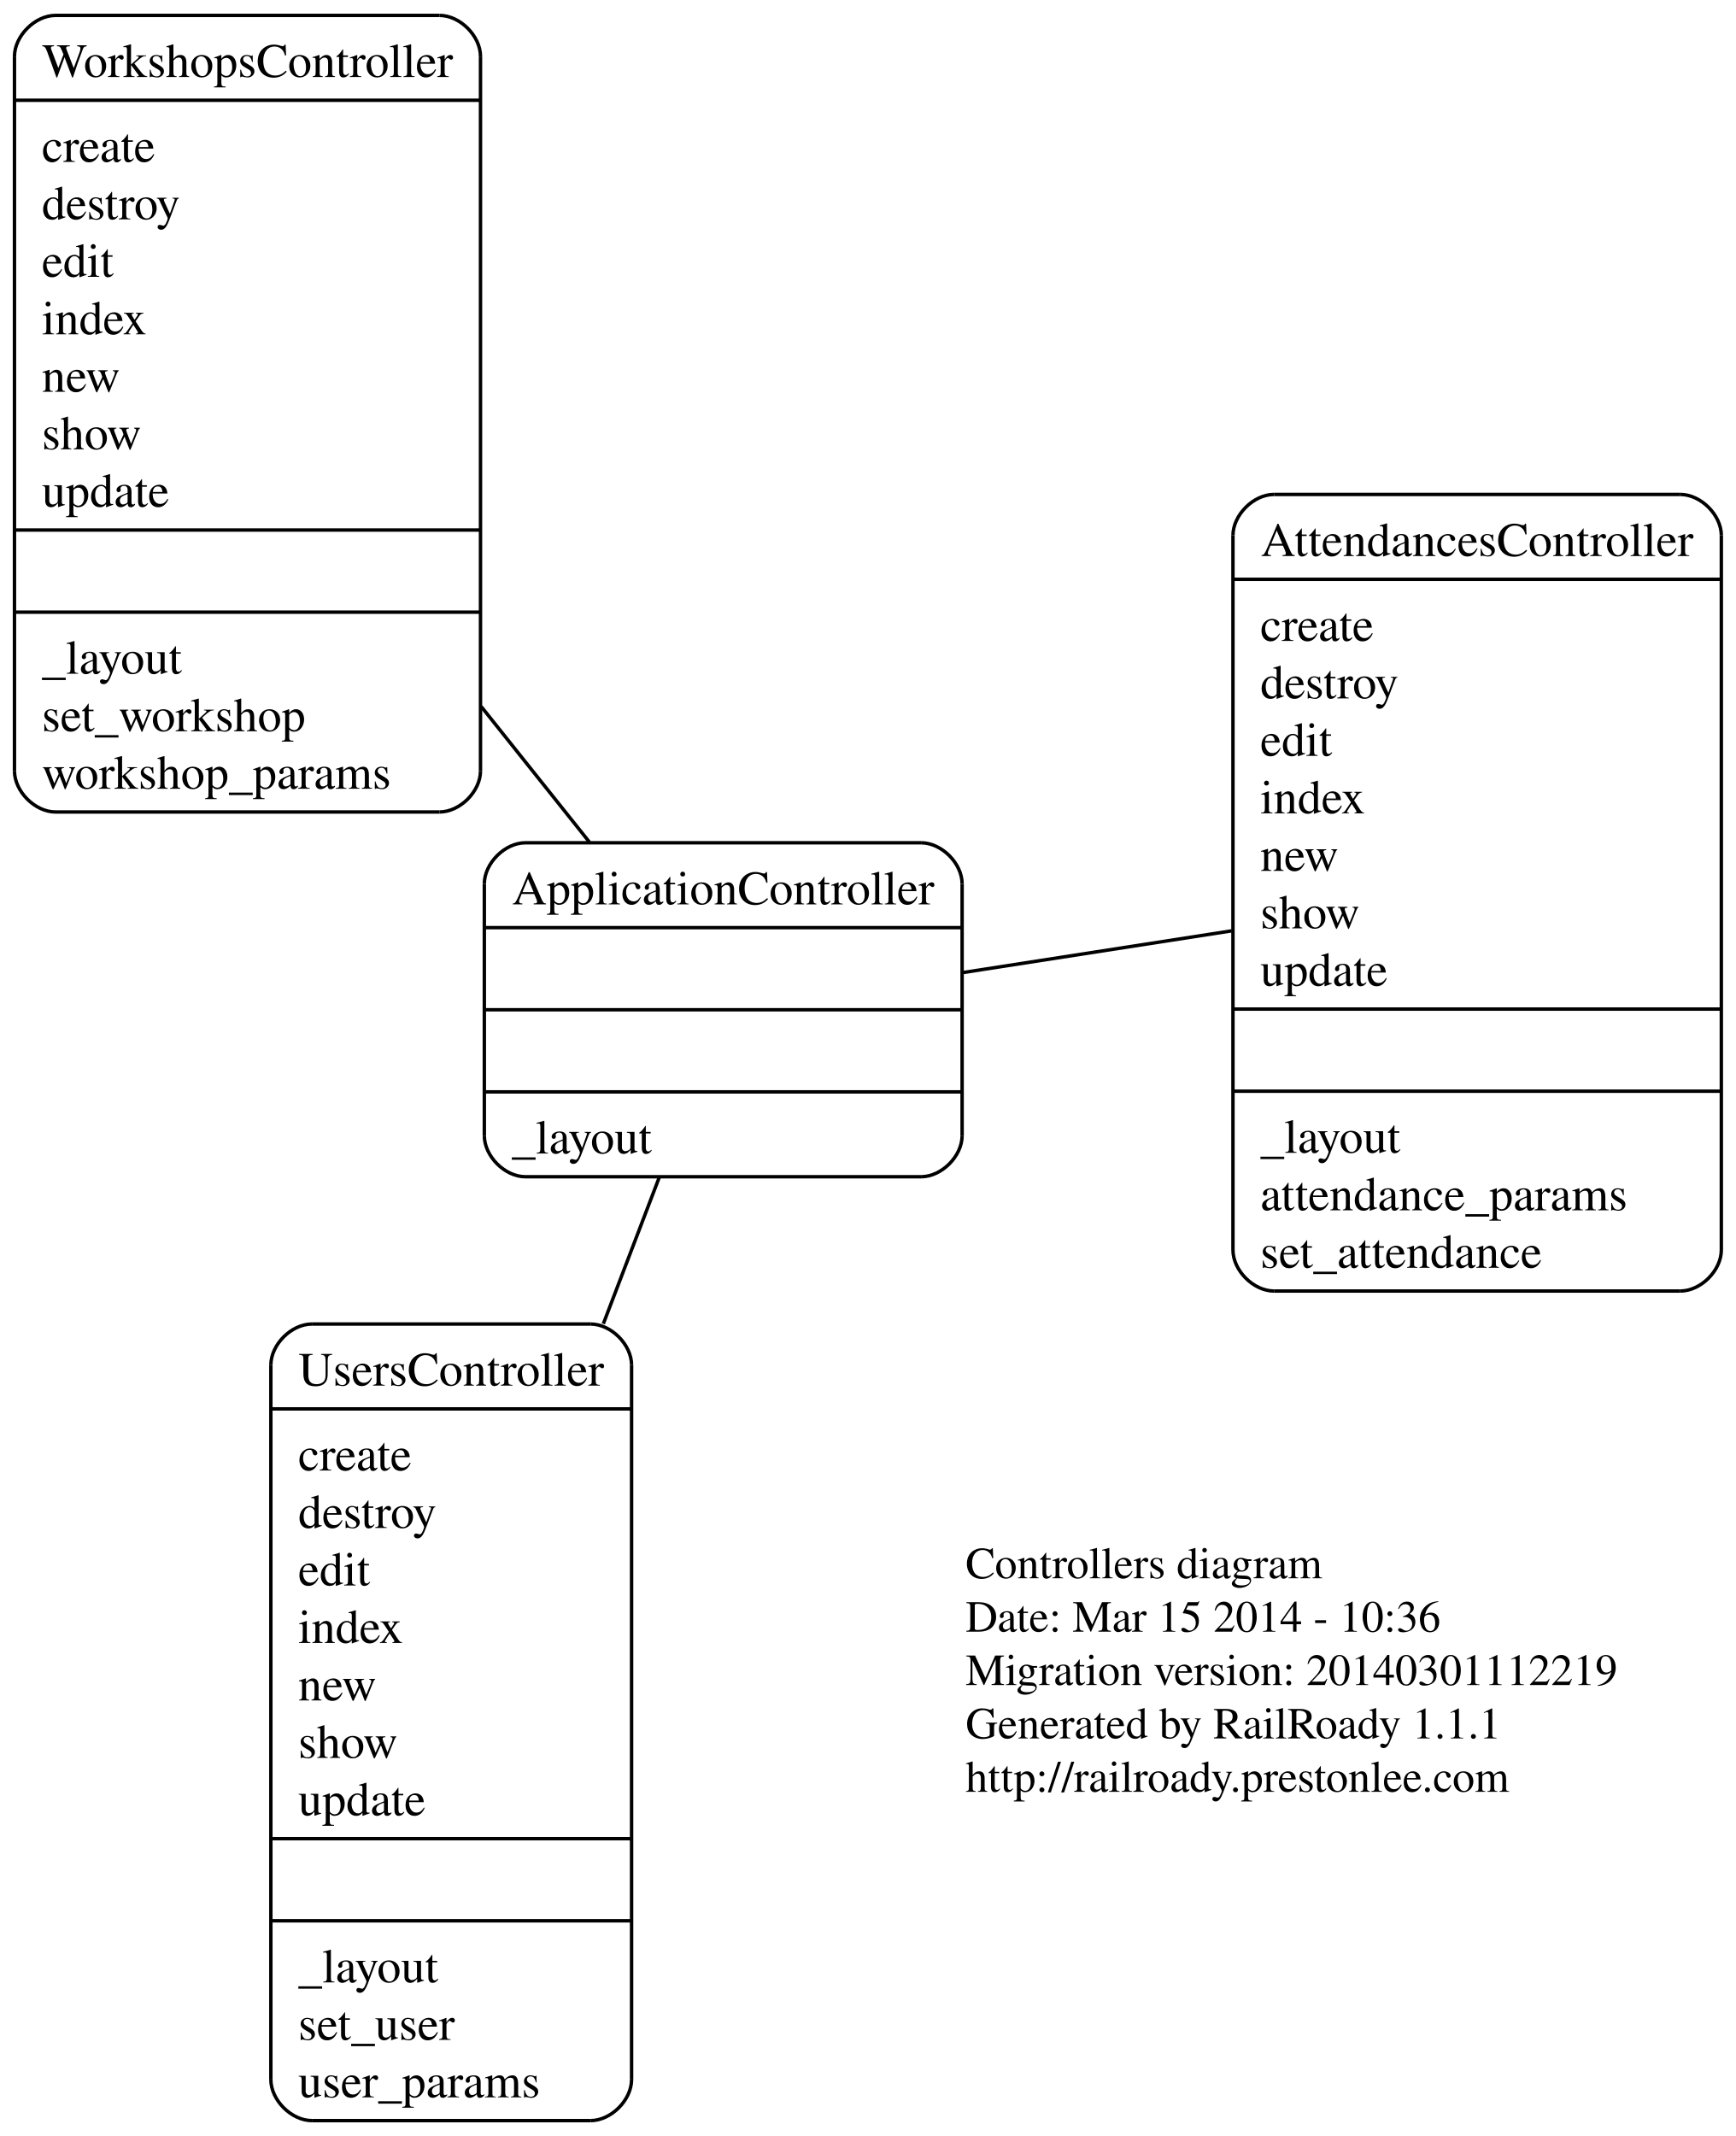
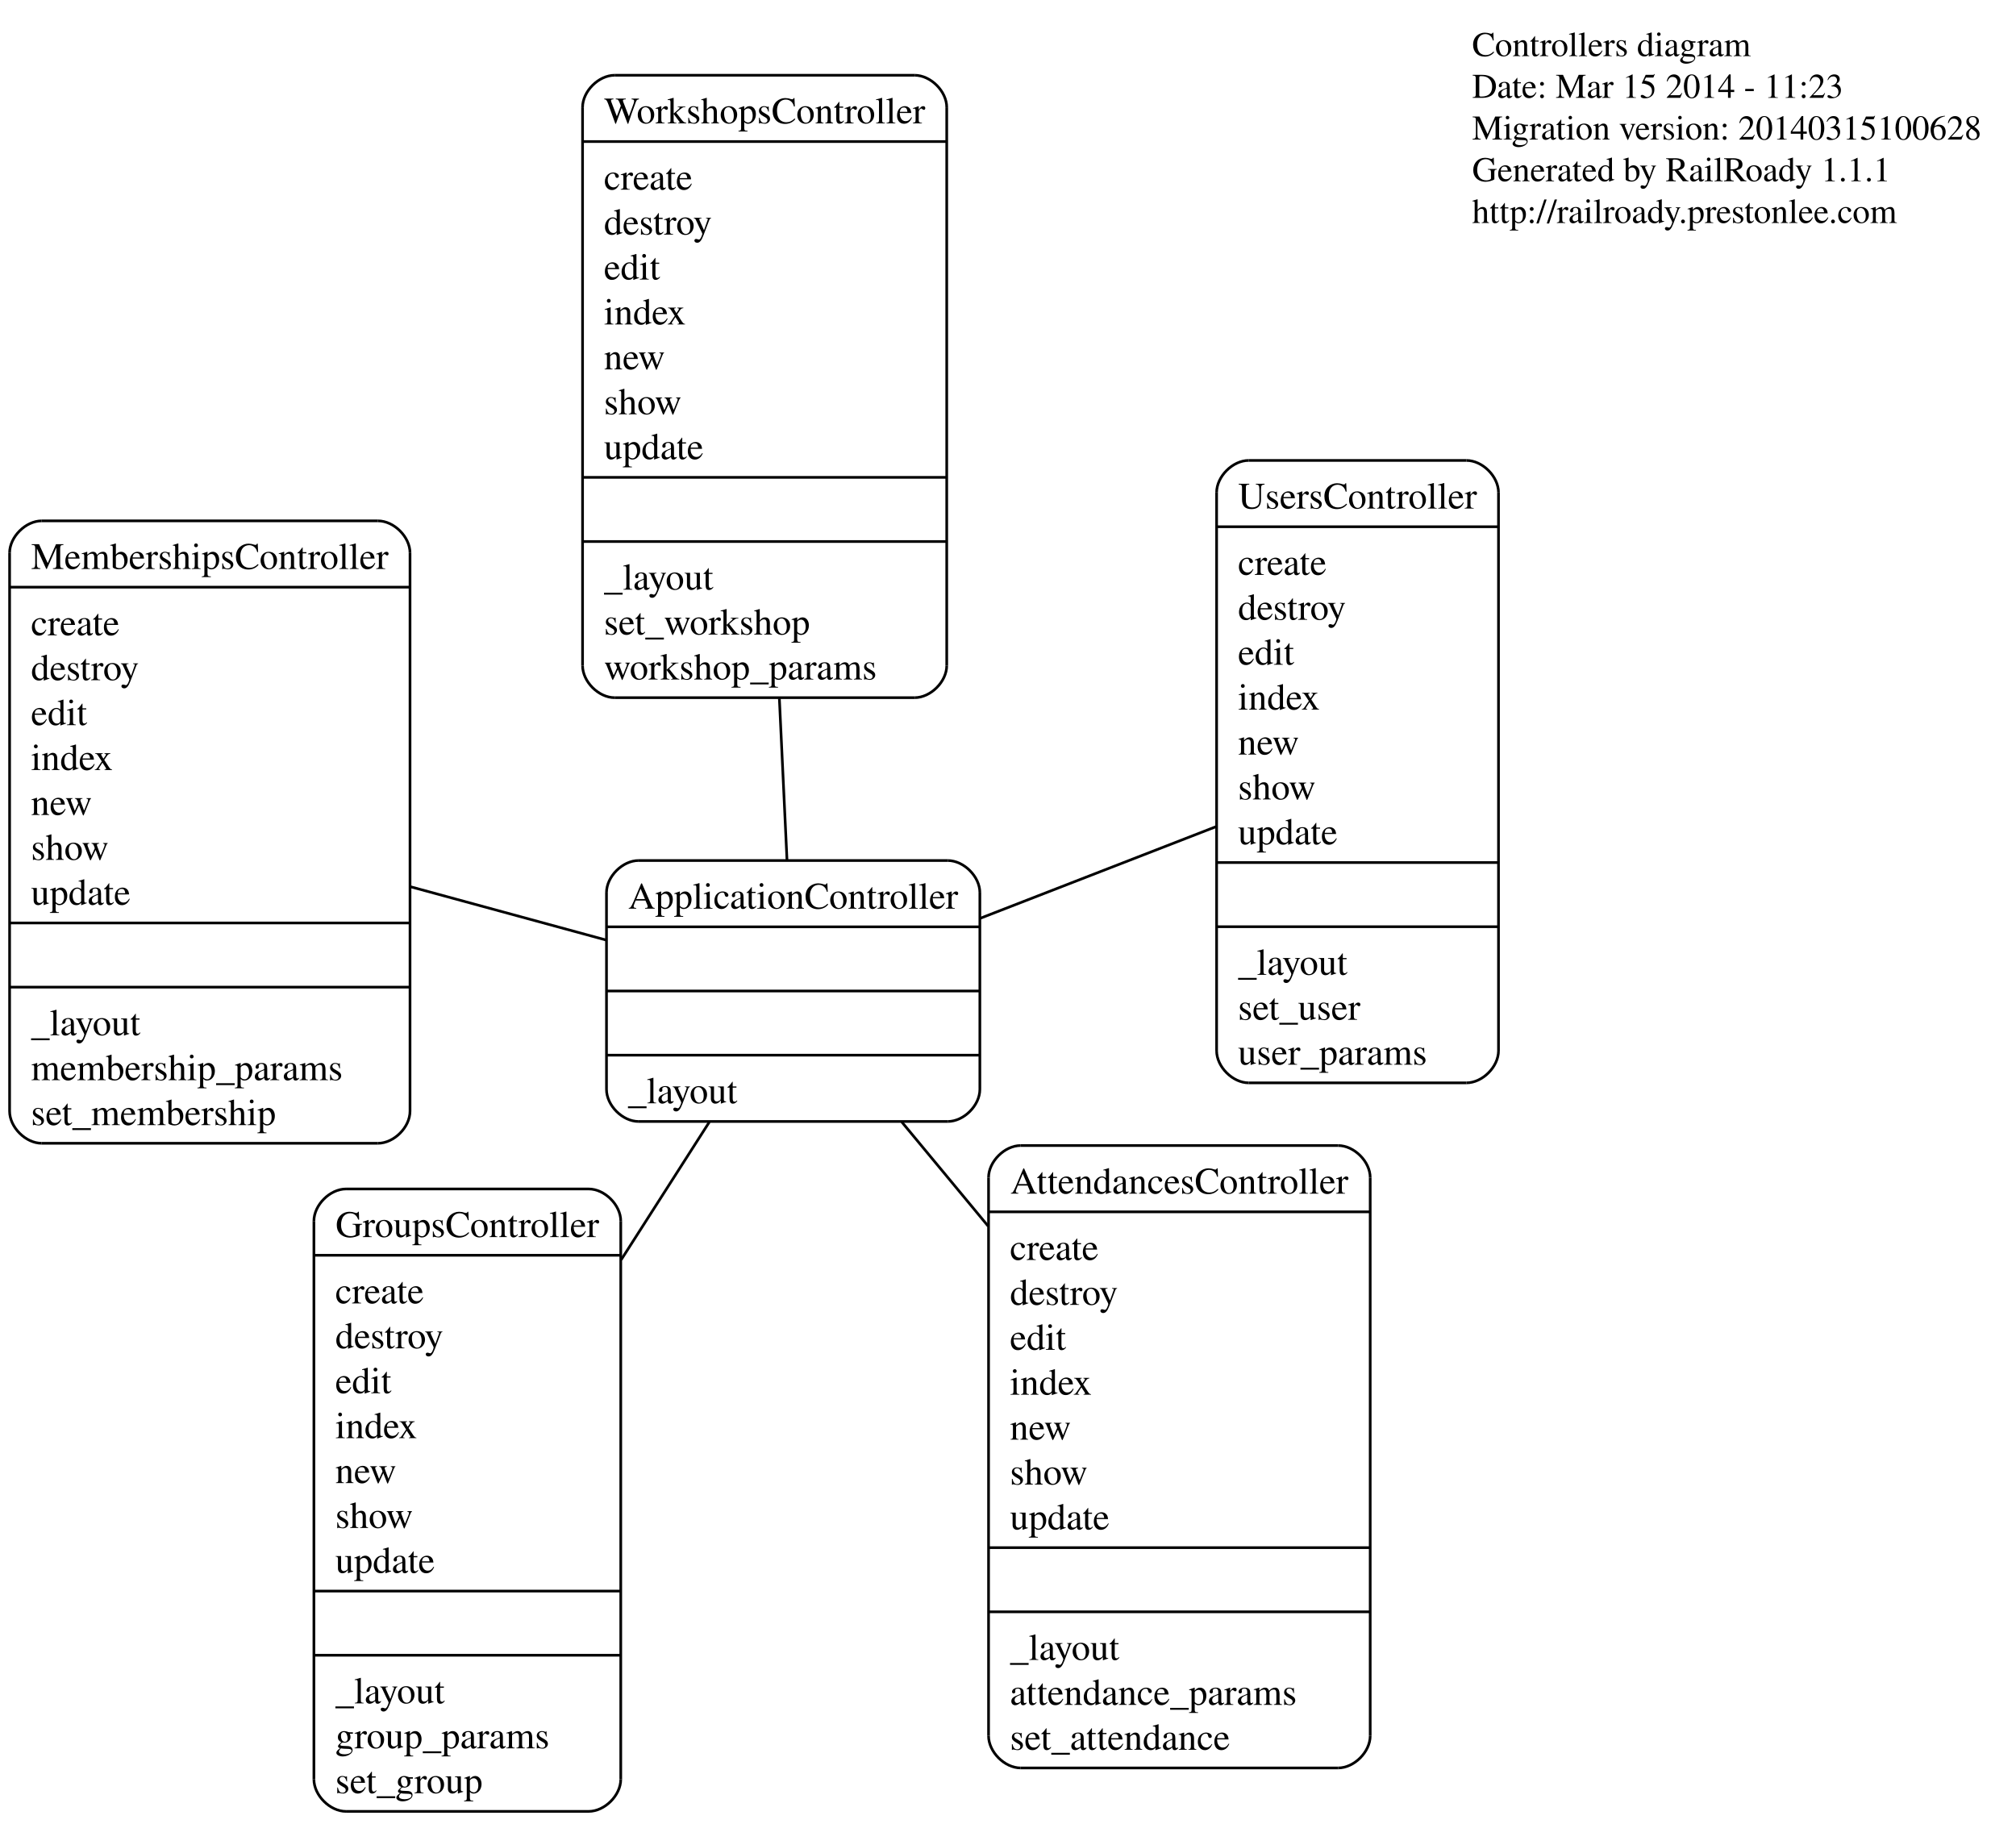
- <svg xmlns="http://www.w3.org/2000/svg" width="507pt" height="624pt" viewBox="0.00 0.00 506.63 624.24">
-   <g id="graph1" class="graph" transform="scale(1 1) rotate(0) translate(4 620.244)">
-     <polygon fill="white" stroke="white" points="-4,5 -4,-620.244 503.63,-620.244 503.63,5 -4,5" />
+ <svg xmlns="http://www.w3.org/2000/svg" width="754pt" height="682pt" viewBox="0.00 0.00 753.94 682.00">
+   <g id="graph1" class="graph" transform="scale(1 1) rotate(0) translate(4 678)">
+     <polygon fill="white" stroke="white" points="-4,5 -4,-678 750.936,-678 750.936,5 -4,5" />
    <g id="node1" class="node">
-       <text text-anchor="start" x="277.949" y="-159" font-family="Times,serif" font-size="13.00">Controllers diagram</text>
-       <text text-anchor="start" x="277.949" y="-143.4" font-family="Times,serif" font-size="13.00">Date: Mar 15 2014 - 10:36</text>
-       <text text-anchor="start" x="277.949" y="-127.8" font-family="Times,serif" font-size="13.00">Migration version: 20140301112219</text>
-       <text text-anchor="start" x="277.949" y="-112.2" font-family="Times,serif" font-size="13.00">Generated by RailRoady 1.1.1</text>
-       <text text-anchor="start" x="277.949" y="-96.6" font-family="Times,serif" font-size="13.00">http://railroady.prestonlee.com</text>
+       <text text-anchor="start" x="546.56" y="-657" font-family="Times,serif" font-size="13.00">Controllers diagram</text>
+       <text text-anchor="start" x="546.56" y="-641.4" font-family="Times,serif" font-size="13.00">Date: Mar 15 2014 - 11:23</text>
+       <text text-anchor="start" x="546.56" y="-625.8" font-family="Times,serif" font-size="13.00">Migration version: 20140315100628</text>
+       <text text-anchor="start" x="546.56" y="-610.2" font-family="Times,serif" font-size="13.00">Generated by RailRoady 1.1.1</text>
+       <text text-anchor="start" x="546.56" y="-594.6" font-family="Times,serif" font-size="13.00">http://railroady.prestonlee.com</text>
    </g>
    <g id="node2" class="node">
-       <polyline fill="none" stroke="black" points="149.273,-276.344 264.915,-276.344 " />
-       <path fill="none" stroke="black" d="M264.915,-276.344C270.915,-276.344 276.915,-282.344 276.915,-288.344" />
-       <polyline fill="none" stroke="black" points="276.915,-288.344 276.915,-361.944 " />
-       <path fill="none" stroke="black" d="M276.915,-361.944C276.915,-367.944 270.915,-373.944 264.915,-373.944" />
-       <polyline fill="none" stroke="black" points="264.915,-373.944 149.273,-373.944 " />
-       <path fill="none" stroke="black" d="M149.273,-373.944C143.273,-373.944 137.273,-367.944 137.273,-361.944" />
-       <polyline fill="none" stroke="black" points="137.273,-361.944 137.273,-288.344 " />
-       <path fill="none" stroke="black" d="M137.273,-288.344C137.273,-282.344 143.273,-276.344 149.273,-276.344" />
-       <text text-anchor="middle" x="207.094" y="-355.944" font-family="Times,serif" font-size="14.00">ApplicationController</text>
-       <polyline fill="none" stroke="black" points="137.273,-349.144 276.915,-349.144 " />
-       <polyline fill="none" stroke="black" points="137.273,-325.144 276.915,-325.144 " />
-       <polyline fill="none" stroke="black" points="137.273,-301.144 276.915,-301.144 " />
-       <text text-anchor="start" x="145.273" y="-283.144" font-family="Times,serif" font-size="14.00">_layout</text>
+       <polyline fill="none" stroke="black" points="234.803,-258.543 350.444,-258.543 " />
+       <path fill="none" stroke="black" d="M350.444,-258.543C356.444,-258.543 362.444,-264.543 362.444,-270.543" />
+       <polyline fill="none" stroke="black" points="362.444,-270.543 362.444,-344.143 " />
+       <path fill="none" stroke="black" d="M362.444,-344.143C362.444,-350.143 356.444,-356.143 350.444,-356.143" />
+       <polyline fill="none" stroke="black" points="350.444,-356.143 234.803,-356.143 " />
+       <path fill="none" stroke="black" d="M234.803,-356.143C228.803,-356.143 222.803,-350.143 222.803,-344.143" />
+       <polyline fill="none" stroke="black" points="222.803,-344.143 222.803,-270.543 " />
+       <path fill="none" stroke="black" d="M222.803,-270.543C222.803,-264.543 228.803,-258.543 234.803,-258.543" />
+       <text text-anchor="middle" x="292.624" y="-338.143" font-family="Times,serif" font-size="14.00">ApplicationController</text>
+       <polyline fill="none" stroke="black" points="222.803,-331.343 362.444,-331.343 " />
+       <polyline fill="none" stroke="black" points="222.803,-307.343 362.444,-307.343 " />
+       <polyline fill="none" stroke="black" points="222.803,-283.343 362.444,-283.343 " />
+       <text text-anchor="start" x="230.803" y="-265.343" font-family="Times,serif" font-size="14.00">_layout</text>
    </g>
    <g id="node3" class="node">
-       <polyline fill="none" stroke="black" points="368.076,-242.944 486.814,-242.944 " />
-       <path fill="none" stroke="black" d="M486.814,-242.944C492.814,-242.944 498.814,-248.944 498.814,-254.944" />
-       <polyline fill="none" stroke="black" points="498.814,-254.944 498.814,-463.744 " />
-       <path fill="none" stroke="black" d="M498.814,-463.744C498.814,-469.744 492.814,-475.744 486.814,-475.744" />
-       <polyline fill="none" stroke="black" points="486.814,-475.744 368.076,-475.744 " />
-       <path fill="none" stroke="black" d="M368.076,-475.744C362.076,-475.744 356.076,-469.744 356.076,-463.744" />
-       <polyline fill="none" stroke="black" points="356.076,-463.744 356.076,-254.944 " />
-       <path fill="none" stroke="black" d="M356.076,-254.944C356.076,-248.944 362.076,-242.944 368.076,-242.944" />
-       <text text-anchor="middle" x="427.445" y="-457.744" font-family="Times,serif" font-size="14.00">AttendancesController</text>
-       <polyline fill="none" stroke="black" points="356.076,-450.944 498.814,-450.944 " />
-       <text text-anchor="start" x="364.076" y="-432.944" font-family="Times,serif" font-size="14.00">create</text>
-       <text text-anchor="start" x="364.076" y="-416.144" font-family="Times,serif" font-size="14.00">destroy</text>
-       <text text-anchor="start" x="364.076" y="-399.344" font-family="Times,serif" font-size="14.00">edit</text>
-       <text text-anchor="start" x="364.076" y="-382.544" font-family="Times,serif" font-size="14.00">index</text>
-       <text text-anchor="start" x="364.076" y="-365.744" font-family="Times,serif" font-size="14.00">new</text>
-       <text text-anchor="start" x="364.076" y="-348.944" font-family="Times,serif" font-size="14.00">show</text>
-       <text text-anchor="start" x="364.076" y="-332.144" font-family="Times,serif" font-size="14.00">update</text>
-       <polyline fill="none" stroke="black" points="356.076,-325.344 498.814,-325.344 " />
-       <polyline fill="none" stroke="black" points="356.076,-301.344 498.814,-301.344 " />
-       <text text-anchor="start" x="364.076" y="-283.344" font-family="Times,serif" font-size="14.00">_layout</text>
-       <text text-anchor="start" x="364.076" y="-266.544" font-family="Times,serif" font-size="14.00">attendance_params</text>
-       <text text-anchor="start" x="364.076" y="-249.744" font-family="Times,serif" font-size="14.00">set_attendance</text>
+       <polyline fill="none" stroke="black" points="377.697,-16.743 496.435,-16.743 " />
+       <path fill="none" stroke="black" d="M496.435,-16.743C502.435,-16.743 508.435,-22.743 508.435,-28.743" />
+       <polyline fill="none" stroke="black" points="508.435,-28.743 508.435,-237.543 " />
+       <path fill="none" stroke="black" d="M508.435,-237.543C508.435,-243.543 502.435,-249.543 496.435,-249.543" />
+       <polyline fill="none" stroke="black" points="496.435,-249.543 377.697,-249.543 " />
+       <path fill="none" stroke="black" d="M377.697,-249.543C371.697,-249.543 365.697,-243.543 365.697,-237.543" />
+       <polyline fill="none" stroke="black" points="365.697,-237.543 365.697,-28.743 " />
+       <path fill="none" stroke="black" d="M365.697,-28.743C365.697,-22.743 371.697,-16.743 377.697,-16.743" />
+       <text text-anchor="middle" x="437.066" y="-231.543" font-family="Times,serif" font-size="14.00">AttendancesController</text>
+       <polyline fill="none" stroke="black" points="365.697,-224.743 508.435,-224.743 " />
+       <text text-anchor="start" x="373.697" y="-206.743" font-family="Times,serif" font-size="14.00">create</text>
+       <text text-anchor="start" x="373.697" y="-189.943" font-family="Times,serif" font-size="14.00">destroy</text>
+       <text text-anchor="start" x="373.697" y="-173.143" font-family="Times,serif" font-size="14.00">edit</text>
+       <text text-anchor="start" x="373.697" y="-156.343" font-family="Times,serif" font-size="14.00">index</text>
+       <text text-anchor="start" x="373.697" y="-139.543" font-family="Times,serif" font-size="14.00">new</text>
+       <text text-anchor="start" x="373.697" y="-122.743" font-family="Times,serif" font-size="14.00">show</text>
+       <text text-anchor="start" x="373.697" y="-105.943" font-family="Times,serif" font-size="14.00">update</text>
+       <polyline fill="none" stroke="black" points="365.697,-99.143 508.435,-99.143 " />
+       <polyline fill="none" stroke="black" points="365.697,-75.143 508.435,-75.143 " />
+       <text text-anchor="start" x="373.697" y="-57.143" font-family="Times,serif" font-size="14.00">_layout</text>
+       <text text-anchor="start" x="373.697" y="-40.343" font-family="Times,serif" font-size="14.00">attendance_params</text>
+       <text text-anchor="start" x="373.697" y="-23.543" font-family="Times,serif" font-size="14.00">set_attendance</text>
    </g>
    <g id="edge2" class="edge">
-       <path fill="none" stroke="black" d="M277.117,-336.012C302.195,-339.904 330.488,-344.296 355.709,-348.21" />
+       <path fill="none" stroke="black" d="M333.243,-258.355C343.34,-246.178 354.463,-232.764 365.563,-219.377" />
    </g>
    <g id="node4" class="node">
-       <polyline fill="none" stroke="black" points="86.882,-0.5 168.309,-0.5 " />
-       <path fill="none" stroke="black" d="M168.309,-0.5C174.309,-0.5 180.309,-6.5 180.309,-12.5" />
-       <polyline fill="none" stroke="black" points="180.309,-12.5 180.309,-221.3 " />
-       <path fill="none" stroke="black" d="M180.309,-221.3C180.309,-227.3 174.309,-233.3 168.309,-233.3" />
-       <polyline fill="none" stroke="black" points="168.309,-233.3 86.882,-233.3 " />
-       <path fill="none" stroke="black" d="M86.882,-233.3C80.882,-233.3 74.882,-227.3 74.882,-221.3" />
-       <polyline fill="none" stroke="black" points="74.882,-221.3 74.882,-12.5 " />
-       <path fill="none" stroke="black" d="M74.882,-12.5C74.882,-6.5 80.882,-0.5 86.882,-0.5" />
-       <text text-anchor="middle" x="127.596" y="-215.3" font-family="Times,serif" font-size="14.00">UsersController</text>
-       <polyline fill="none" stroke="black" points="74.882,-208.5 180.309,-208.5 " />
-       <text text-anchor="start" x="82.882" y="-190.5" font-family="Times,serif" font-size="14.00">create</text>
-       <text text-anchor="start" x="82.882" y="-173.7" font-family="Times,serif" font-size="14.00">destroy</text>
-       <text text-anchor="start" x="82.882" y="-156.9" font-family="Times,serif" font-size="14.00">edit</text>
-       <text text-anchor="start" x="82.882" y="-140.1" font-family="Times,serif" font-size="14.00">index</text>
-       <text text-anchor="start" x="82.882" y="-123.3" font-family="Times,serif" font-size="14.00">new</text>
-       <text text-anchor="start" x="82.882" y="-106.5" font-family="Times,serif" font-size="14.00">show</text>
-       <text text-anchor="start" x="82.882" y="-89.7" font-family="Times,serif" font-size="14.00">update</text>
-       <polyline fill="none" stroke="black" points="74.882,-82.9 180.309,-82.9 " />
-       <polyline fill="none" stroke="black" points="74.882,-58.9 180.309,-58.9 " />
-       <text text-anchor="start" x="82.882" y="-40.9" font-family="Times,serif" font-size="14.00">_layout</text>
-       <text text-anchor="start" x="82.882" y="-24.1" font-family="Times,serif" font-size="14.00">set_user</text>
-       <text text-anchor="start" x="82.882" y="-7.3" font-family="Times,serif" font-size="14.00">user_params</text>
+       <polyline fill="none" stroke="black" points="125.374,-0.5 216.139,-0.5 " />
+       <path fill="none" stroke="black" d="M216.139,-0.5C222.139,-0.5 228.139,-6.5 228.139,-12.5" />
+       <polyline fill="none" stroke="black" points="228.139,-12.5 228.139,-221.3 " />
+       <path fill="none" stroke="black" d="M228.139,-221.3C228.139,-227.3 222.139,-233.3 216.139,-233.3" />
+       <polyline fill="none" stroke="black" points="216.139,-233.3 125.374,-233.3 " />
+       <path fill="none" stroke="black" d="M125.374,-233.3C119.374,-233.3 113.374,-227.3 113.374,-221.3" />
+       <polyline fill="none" stroke="black" points="113.374,-221.3 113.374,-12.5 " />
+       <path fill="none" stroke="black" d="M113.374,-12.5C113.374,-6.5 119.374,-0.5 125.374,-0.5" />
+       <text text-anchor="middle" x="170.757" y="-215.3" font-family="Times,serif" font-size="14.00">GroupsController</text>
+       <polyline fill="none" stroke="black" points="113.374,-208.5 228.139,-208.5 " />
+       <text text-anchor="start" x="121.374" y="-190.5" font-family="Times,serif" font-size="14.00">create</text>
+       <text text-anchor="start" x="121.374" y="-173.7" font-family="Times,serif" font-size="14.00">destroy</text>
+       <text text-anchor="start" x="121.374" y="-156.9" font-family="Times,serif" font-size="14.00">edit</text>
+       <text text-anchor="start" x="121.374" y="-140.1" font-family="Times,serif" font-size="14.00">index</text>
+       <text text-anchor="start" x="121.374" y="-123.3" font-family="Times,serif" font-size="14.00">new</text>
+       <text text-anchor="start" x="121.374" y="-106.5" font-family="Times,serif" font-size="14.00">show</text>
+       <text text-anchor="start" x="121.374" y="-89.7" font-family="Times,serif" font-size="14.00">update</text>
+       <polyline fill="none" stroke="black" points="113.374,-82.9 228.139,-82.9 " />
+       <polyline fill="none" stroke="black" points="113.374,-58.9 228.139,-58.9 " />
+       <text text-anchor="start" x="121.374" y="-40.9" font-family="Times,serif" font-size="14.00">_layout</text>
+       <text text-anchor="start" x="121.374" y="-24.1" font-family="Times,serif" font-size="14.00">group_params</text>
+       <text text-anchor="start" x="121.374" y="-7.3" font-family="Times,serif" font-size="14.00">set_group</text>
    </g>
    <g id="edge4" class="edge">
-       <path fill="none" stroke="black" d="M188.455,-276.32C183.453,-263.216 177.822,-248.467 172.057,-233.366" />
+       <path fill="none" stroke="black" d="M261.24,-258.299C251.155,-242.539 239.645,-224.553 228.293,-206.813" />
    </g>
    <g id="node5" class="node">
-       <polyline fill="none" stroke="black" points="11.949,-382.944 124.152,-382.944 " />
-       <path fill="none" stroke="black" d="M124.152,-382.944C130.152,-382.944 136.152,-388.944 136.152,-394.944" />
-       <polyline fill="none" stroke="black" points="136.152,-394.944 136.152,-603.744 " />
-       <path fill="none" stroke="black" d="M136.152,-603.744C136.152,-609.744 130.152,-615.744 124.152,-615.744" />
-       <polyline fill="none" stroke="black" points="124.152,-615.744 11.949,-615.744 " />
-       <path fill="none" stroke="black" d="M11.949,-615.744C5.949,-615.744 -0.051,-609.744 -0.051,-603.744" />
-       <polyline fill="none" stroke="black" points="-0.051,-603.744 -0.051,-394.944 " />
-       <path fill="none" stroke="black" d="M-0.051,-394.944C-0.051,-388.944 5.949,-382.944 11.949,-382.944" />
-       <text text-anchor="middle" x="68.051" y="-597.744" font-family="Times,serif" font-size="14.00">WorkshopsController</text>
-       <polyline fill="none" stroke="black" points="-0.051,-590.944 136.152,-590.944 " />
-       <text text-anchor="start" x="7.949" y="-572.944" font-family="Times,serif" font-size="14.00">create</text>
-       <text text-anchor="start" x="7.949" y="-556.144" font-family="Times,serif" font-size="14.00">destroy</text>
-       <text text-anchor="start" x="7.949" y="-539.344" font-family="Times,serif" font-size="14.00">edit</text>
-       <text text-anchor="start" x="7.949" y="-522.544" font-family="Times,serif" font-size="14.00">index</text>
-       <text text-anchor="start" x="7.949" y="-505.744" font-family="Times,serif" font-size="14.00">new</text>
-       <text text-anchor="start" x="7.949" y="-488.944" font-family="Times,serif" font-size="14.00">show</text>
-       <text text-anchor="start" x="7.949" y="-472.144" font-family="Times,serif" font-size="14.00">update</text>
-       <polyline fill="none" stroke="black" points="-0.051,-465.344 136.152,-465.344 " />
-       <polyline fill="none" stroke="black" points="-0.051,-441.344 136.152,-441.344 " />
-       <text text-anchor="start" x="7.949" y="-423.344" font-family="Times,serif" font-size="14.00">_layout</text>
-       <text text-anchor="start" x="7.949" y="-406.544" font-family="Times,serif" font-size="14.00">set_workshop</text>
-       <text text-anchor="start" x="7.949" y="-389.744" font-family="Times,serif" font-size="14.00">workshop_params</text>
+       <polyline fill="none" stroke="black" points="11.56,-250.388 137.319,-250.388 " />
+       <path fill="none" stroke="black" d="M137.319,-250.388C143.319,-250.388 149.319,-256.388 149.319,-262.388" />
+       <polyline fill="none" stroke="black" points="149.319,-262.388 149.319,-471.188 " />
+       <path fill="none" stroke="black" d="M149.319,-471.188C149.319,-477.188 143.319,-483.188 137.319,-483.188" />
+       <polyline fill="none" stroke="black" points="137.319,-483.188 11.56,-483.188 " />
+       <path fill="none" stroke="black" d="M11.56,-483.188C5.56,-483.188 -0.44,-477.188 -0.44,-471.188" />
+       <polyline fill="none" stroke="black" points="-0.44,-471.188 -0.44,-262.388 " />
+       <path fill="none" stroke="black" d="M-0.44,-262.388C-0.44,-256.388 5.56,-250.388 11.56,-250.388" />
+       <text text-anchor="middle" x="74.44" y="-465.188" font-family="Times,serif" font-size="14.00">MembershipsController</text>
+       <polyline fill="none" stroke="black" points="-0.44,-458.388 149.319,-458.388 " />
+       <text text-anchor="start" x="7.56" y="-440.388" font-family="Times,serif" font-size="14.00">create</text>
+       <text text-anchor="start" x="7.56" y="-423.588" font-family="Times,serif" font-size="14.00">destroy</text>
+       <text text-anchor="start" x="7.56" y="-406.788" font-family="Times,serif" font-size="14.00">edit</text>
+       <text text-anchor="start" x="7.56" y="-389.988" font-family="Times,serif" font-size="14.00">index</text>
+       <text text-anchor="start" x="7.56" y="-373.188" font-family="Times,serif" font-size="14.00">new</text>
+       <text text-anchor="start" x="7.56" y="-356.388" font-family="Times,serif" font-size="14.00">show</text>
+       <text text-anchor="start" x="7.56" y="-339.588" font-family="Times,serif" font-size="14.00">update</text>
+       <polyline fill="none" stroke="black" points="-0.44,-332.788 149.319,-332.788 " />
+       <polyline fill="none" stroke="black" points="-0.44,-308.788 149.319,-308.788 " />
+       <text text-anchor="start" x="7.56" y="-290.788" font-family="Times,serif" font-size="14.00">_layout</text>
+       <text text-anchor="start" x="7.56" y="-273.988" font-family="Times,serif" font-size="14.00">membership_params</text>
+       <text text-anchor="start" x="7.56" y="-257.188" font-family="Times,serif" font-size="14.00">set_membership</text>
    </g>
    <g id="edge6" class="edge">
-       <path fill="none" stroke="black" d="M167.993,-374.132C158.113,-386.51 147.212,-400.167 136.351,-413.774" />
+       <path fill="none" stroke="black" d="M222.689,-326.397C199.38,-332.748 173.322,-339.847 149.632,-346.302" />
+     </g>
+     <g id="node6" class="node">
+       <polyline fill="none" stroke="black" points="462.992,-272.987 544.42,-272.987 " />
+       <path fill="none" stroke="black" d="M544.42,-272.987C550.42,-272.987 556.42,-278.987 556.42,-284.987" />
+       <polyline fill="none" stroke="black" points="556.42,-284.987 556.42,-493.787 " />
+       <path fill="none" stroke="black" d="M556.42,-493.787C556.42,-499.787 550.42,-505.787 544.42,-505.787" />
+       <polyline fill="none" stroke="black" points="544.42,-505.787 462.992,-505.787 " />
+       <path fill="none" stroke="black" d="M462.992,-505.787C456.992,-505.787 450.992,-499.787 450.992,-493.787" />
+       <polyline fill="none" stroke="black" points="450.992,-493.787 450.992,-284.987 " />
+       <path fill="none" stroke="black" d="M450.992,-284.987C450.992,-278.987 456.992,-272.987 462.992,-272.987" />
+       <text text-anchor="middle" x="503.706" y="-487.787" font-family="Times,serif" font-size="14.00">UsersController</text>
+       <polyline fill="none" stroke="black" points="450.992,-480.987 556.42,-480.987 " />
+       <text text-anchor="start" x="458.992" y="-462.987" font-family="Times,serif" font-size="14.00">create</text>
+       <text text-anchor="start" x="458.992" y="-446.187" font-family="Times,serif" font-size="14.00">destroy</text>
+       <text text-anchor="start" x="458.992" y="-429.387" font-family="Times,serif" font-size="14.00">edit</text>
+       <text text-anchor="start" x="458.992" y="-412.587" font-family="Times,serif" font-size="14.00">index</text>
+       <text text-anchor="start" x="458.992" y="-395.787" font-family="Times,serif" font-size="14.00">new</text>
+       <text text-anchor="start" x="458.992" y="-378.987" font-family="Times,serif" font-size="14.00">show</text>
+       <text text-anchor="start" x="458.992" y="-362.187" font-family="Times,serif" font-size="14.00">update</text>
+       <polyline fill="none" stroke="black" points="450.992,-355.387 556.42,-355.387 " />
+       <polyline fill="none" stroke="black" points="450.992,-331.387 556.42,-331.387 " />
+       <text text-anchor="start" x="458.992" y="-313.387" font-family="Times,serif" font-size="14.00">_layout</text>
+       <text text-anchor="start" x="458.992" y="-296.587" font-family="Times,serif" font-size="14.00">set_user</text>
+       <text text-anchor="start" x="458.992" y="-279.787" font-family="Times,serif" font-size="14.00">user_params</text>
+     </g>
+     <g id="edge8" class="edge">
+       <path fill="none" stroke="black" d="M362.618,-334.548C391.42,-345.743 424.221,-358.492 450.943,-368.879" />
+     </g>
+     <g id="node7" class="node">
+       <polyline fill="none" stroke="black" points="225.853,-417.055 338.056,-417.055 " />
+       <path fill="none" stroke="black" d="M338.056,-417.055C344.056,-417.055 350.056,-423.055 350.056,-429.055" />
+       <polyline fill="none" stroke="black" points="350.056,-429.055 350.056,-637.855 " />
+       <path fill="none" stroke="black" d="M350.056,-637.855C350.056,-643.855 344.056,-649.855 338.056,-649.855" />
+       <polyline fill="none" stroke="black" points="338.056,-649.855 225.853,-649.855 " />
+       <path fill="none" stroke="black" d="M225.853,-649.855C219.853,-649.855 213.853,-643.855 213.853,-637.855" />
+       <polyline fill="none" stroke="black" points="213.853,-637.855 213.853,-429.055 " />
+       <path fill="none" stroke="black" d="M213.853,-429.055C213.853,-423.055 219.853,-417.055 225.853,-417.055" />
+       <text text-anchor="middle" x="281.955" y="-631.855" font-family="Times,serif" font-size="14.00">WorkshopsController</text>
+       <polyline fill="none" stroke="black" points="213.853,-625.055 350.056,-625.055 " />
+       <text text-anchor="start" x="221.853" y="-607.055" font-family="Times,serif" font-size="14.00">create</text>
+       <text text-anchor="start" x="221.853" y="-590.255" font-family="Times,serif" font-size="14.00">destroy</text>
+       <text text-anchor="start" x="221.853" y="-573.455" font-family="Times,serif" font-size="14.00">edit</text>
+       <text text-anchor="start" x="221.853" y="-556.655" font-family="Times,serif" font-size="14.00">index</text>
+       <text text-anchor="start" x="221.853" y="-539.855" font-family="Times,serif" font-size="14.00">new</text>
+       <text text-anchor="start" x="221.853" y="-523.055" font-family="Times,serif" font-size="14.00">show</text>
+       <text text-anchor="start" x="221.853" y="-506.255" font-family="Times,serif" font-size="14.00">update</text>
+       <polyline fill="none" stroke="black" points="213.853,-499.455 350.056,-499.455 " />
+       <polyline fill="none" stroke="black" points="213.853,-475.455 350.056,-475.455 " />
+       <text text-anchor="start" x="221.853" y="-457.455" font-family="Times,serif" font-size="14.00">_layout</text>
+       <text text-anchor="start" x="221.853" y="-440.655" font-family="Times,serif" font-size="14.00">set_workshop</text>
+       <text text-anchor="start" x="221.853" y="-423.855" font-family="Times,serif" font-size="14.00">workshop_params</text>
+     </g>
+     <g id="edge10" class="edge">
+       <path fill="none" stroke="black" d="M290.309,-356.406C289.463,-374.33 288.466,-395.454 287.461,-416.751" />
    </g>
  </g>
</svg>
